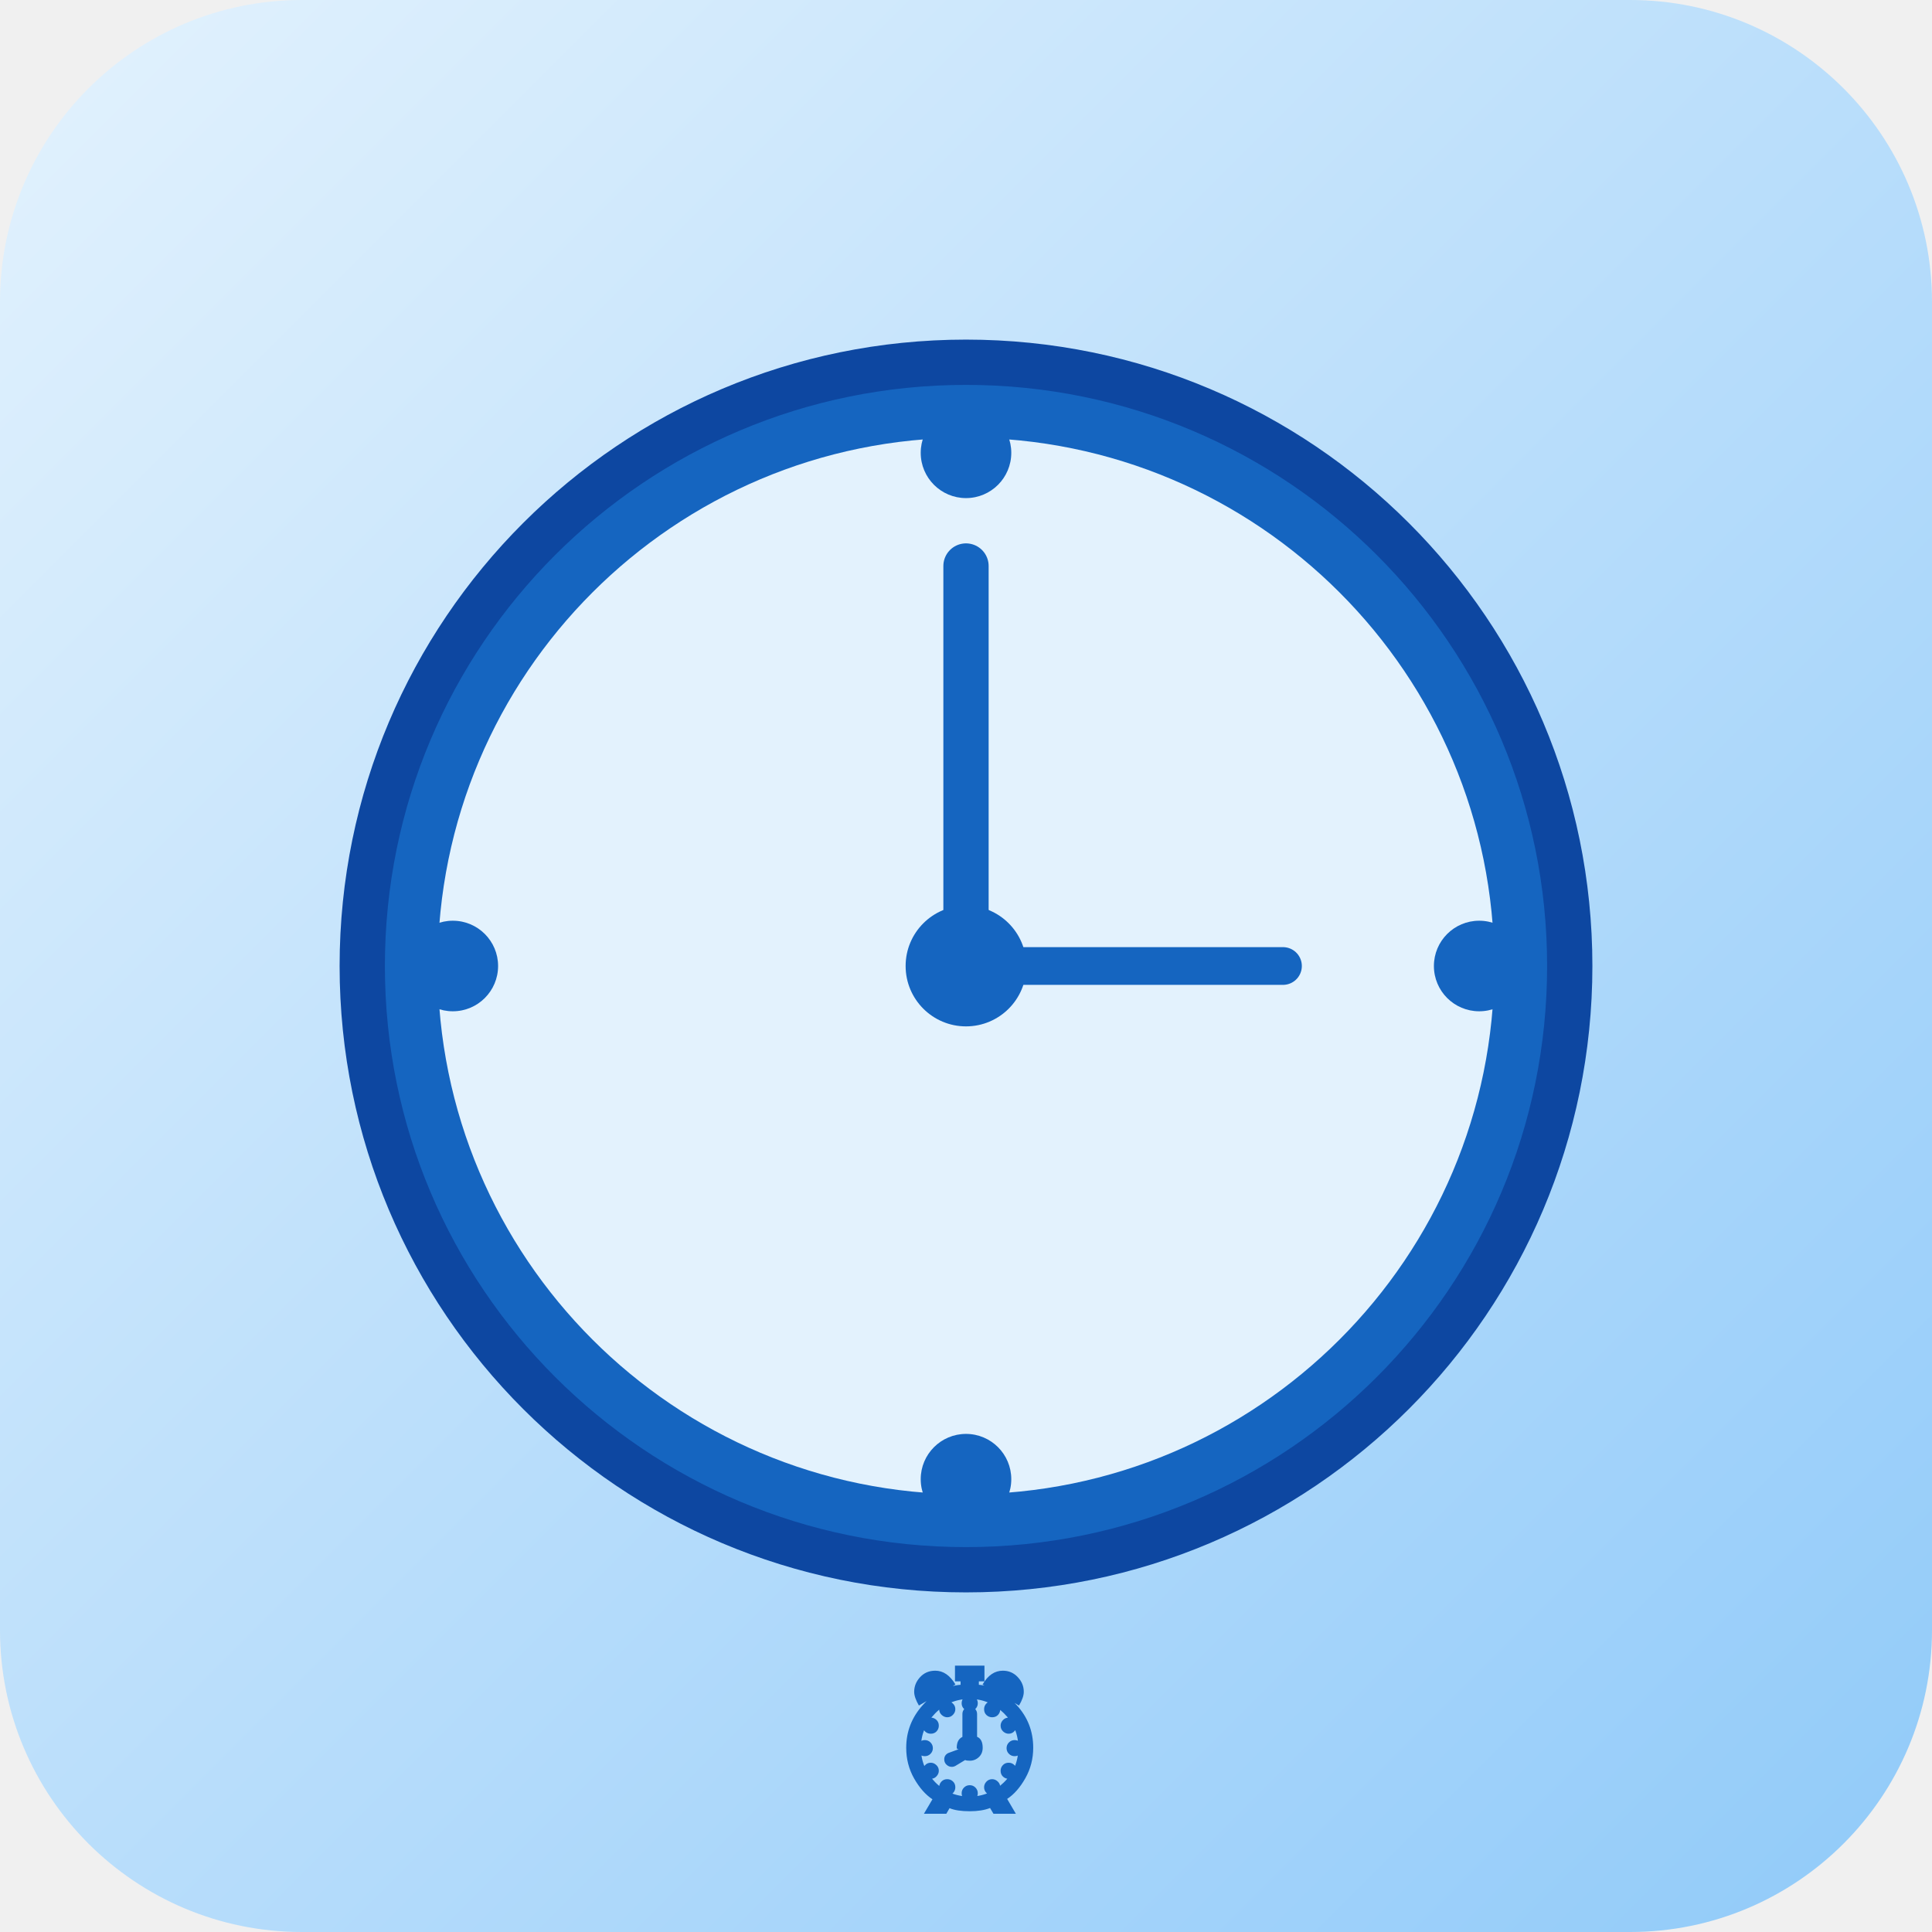
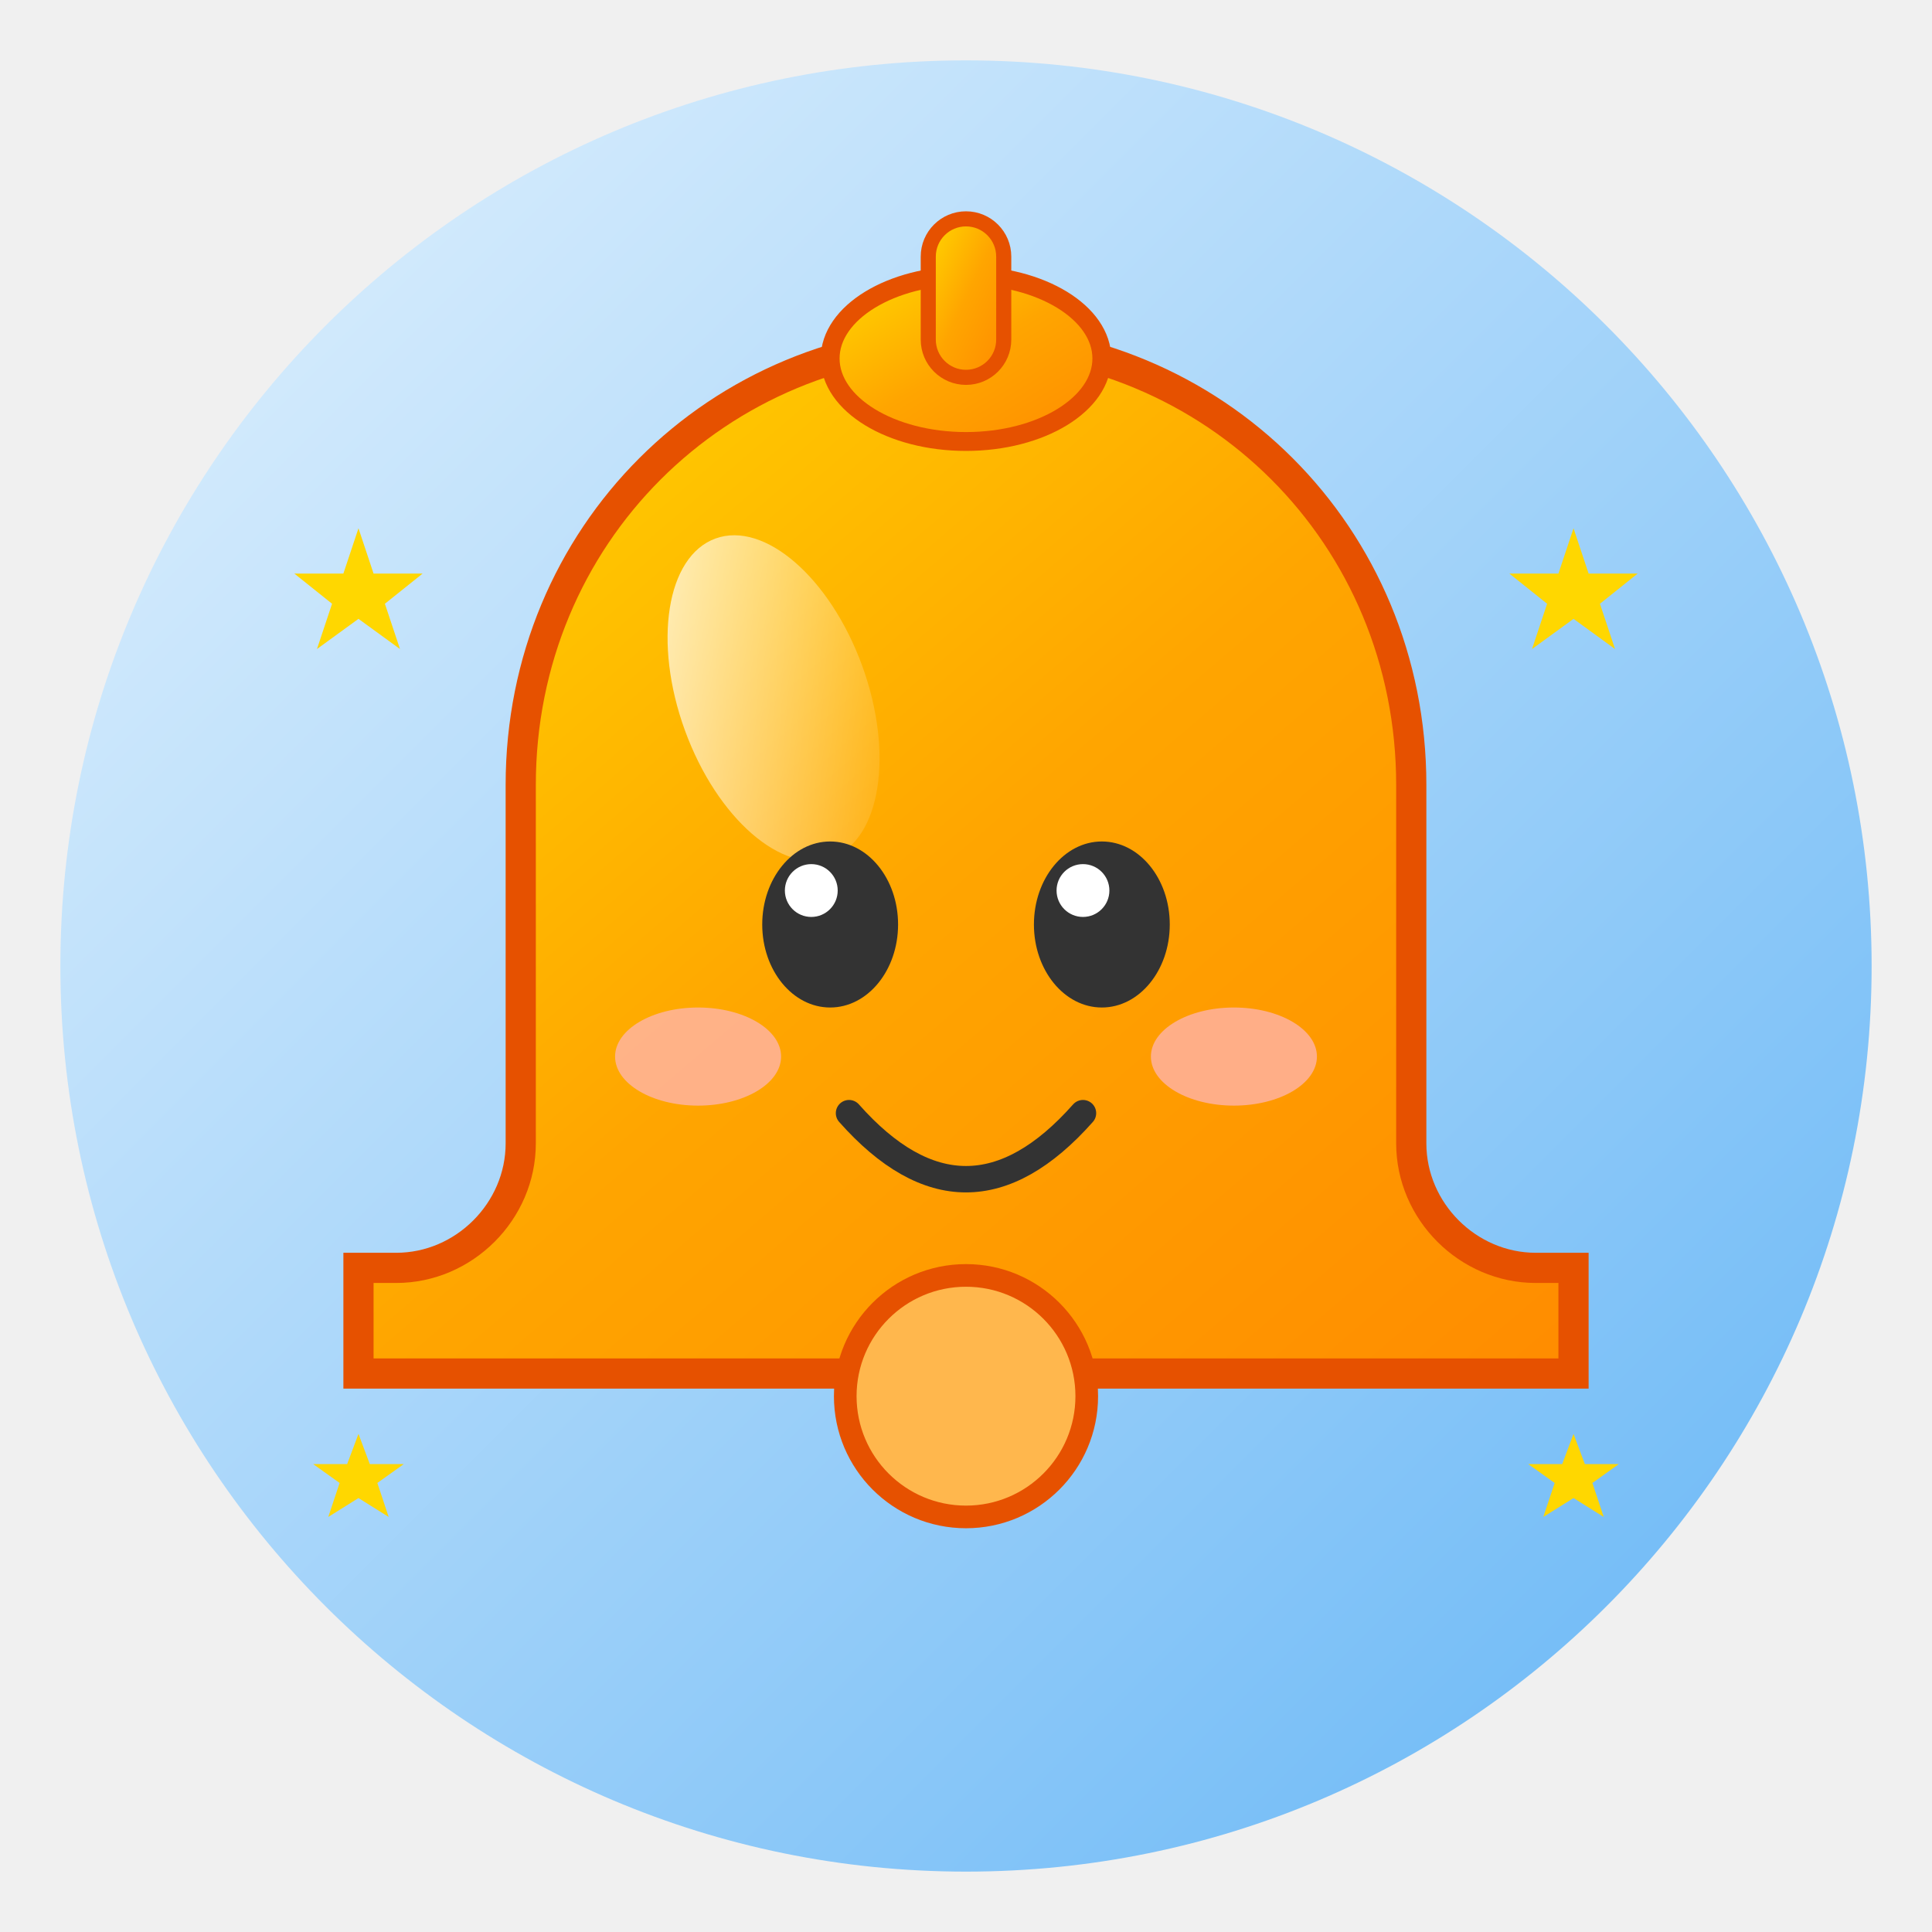
<svg xmlns="http://www.w3.org/2000/svg" viewBox="0 0 512 512">
  <defs>
-     <linearGradient id="bg" x1="0%" y1="0%" x2="100%" y2="100%">
+     <linearGradient id="bellGradient" x1="0%" y1="0%" x2="100%" y2="100%">
+       <stop offset="0%" style="stop-color:#FFD700;stop-opacity:1" />
+       <stop offset="50%" style="stop-color:#FFA500;stop-opacity:1" />
+       <stop offset="100%" style="stop-color:#FF8C00;stop-opacity:1" />
+     </linearGradient>
+     <linearGradient id="shineGradient" x1="0%" y1="0%" x2="100%" y2="100%">
+       <stop offset="0%" style="stop-color:#FFFFFF;stop-opacity:0.8" />
+       <stop offset="100%" style="stop-color:#FFFFFF;stop-opacity:0" />
+     </linearGradient>
+     <linearGradient id="bgGradient" x1="0%" y1="0%" x2="100%" y2="100%">
      <stop offset="0%" style="stop-color:#E3F2FD" />
-       <stop offset="100%" style="stop-color:#90CAF9" />
+       <stop offset="100%" style="stop-color:#64B5F6" />
    </linearGradient>
  </defs>
-   <rect width="512" height="512" rx="80" fill="url(#bg)" />
-   <circle cx="256" cy="256" r="160" fill="#1565C0" stroke="#0D47A1" stroke-width="12" />
-   <circle cx="256" cy="256" r="140" fill="#E3F2FD" />
-   <line x1="256" y1="256" x2="256" y2="150" stroke="#1565C0" stroke-width="12" stroke-linecap="round" />
-   <line x1="256" y1="256" x2="340" y2="256" stroke="#1565C0" stroke-width="10" stroke-linecap="round" />
-   <circle cx="256" cy="256" r="16" fill="#1565C0" />
-   <circle cx="256" cy="120" r="12" fill="#1565C0" />
-   <circle cx="392" cy="256" r="12" fill="#1565C0" />
-   <circle cx="256" cy="392" r="12" fill="#1565C0" />
-   <circle cx="120" cy="256" r="12" fill="#1565C0" />
-   <text x="256" y="480" text-anchor="middle" font-size="48" font-weight="bold" fill="#1565C0">⏰</text>
+   <circle cx="256" cy="256" r="240" fill="url(#bgGradient)" />
+   <path d="M256 90c-66 0-118 52-118 118v95c0 18-15 33-33 33h-10v28h322v-28h-10c-18 0-33-15-33-33v-95c0-66-52-118-118-118z" fill="url(#bellGradient)" stroke="#E65100" stroke-width="8" />
+   <circle cx="256" cy="370" r="32" fill="#FFB74D" stroke="#E65100" stroke-width="6" />
+   <ellipse cx="256" cy="95" rx="36" ry="22" fill="url(#bellGradient)" stroke="#E65100" stroke-width="5" />
+   <rect x="246" y="58" width="20" height="42" rx="10" fill="url(#bellGradient)" stroke="#E65100" stroke-width="4" />
+   <ellipse cx="205" cy="185" rx="25" ry="45" fill="url(#shineGradient)" transform="rotate(-20 205 185)" />
+   <ellipse cx="220" cy="245" rx="18" ry="22" fill="#333" />
+   <ellipse cx="292" cy="245" rx="18" ry="22" fill="#333" />
+   <circle cx="215" cy="236" r="7" fill="#FFF" />
+   <circle cx="287" cy="236" r="7" fill="#FFF" />
+   <path d="M225 295 Q256 330 287 295" fill="none" stroke="#333" stroke-width="7" stroke-linecap="round" />
+   <ellipse cx="185" cy="280" rx="22" ry="13" fill="#FFB6C1" opacity="0.7" />
+   <ellipse cx="327" cy="280" rx="22" ry="13" fill="#FFB6C1" opacity="0.7" />
+   <polygon points="95,140 99,152 112,152 102,160 106,172 95,164 84,172 88,160 78,152 91,152" fill="#FFD700" />
+   <polygon points="417,140 421,152 434,152 424,160 428,172 417,164 406,172 410,160 400,152 413,152" fill="#FFD700" />
+   <polygon points="95,380 98,388 107,388 100,393 103,402 95,397 87,402 90,393 83,388 92,388" fill="#FFD700" />
+   <polygon points="417,380 420,388 429,388 422,393 425,402 417,397 409,402 412,393 405,388 414,388" fill="#FFD700" />
</svg>
